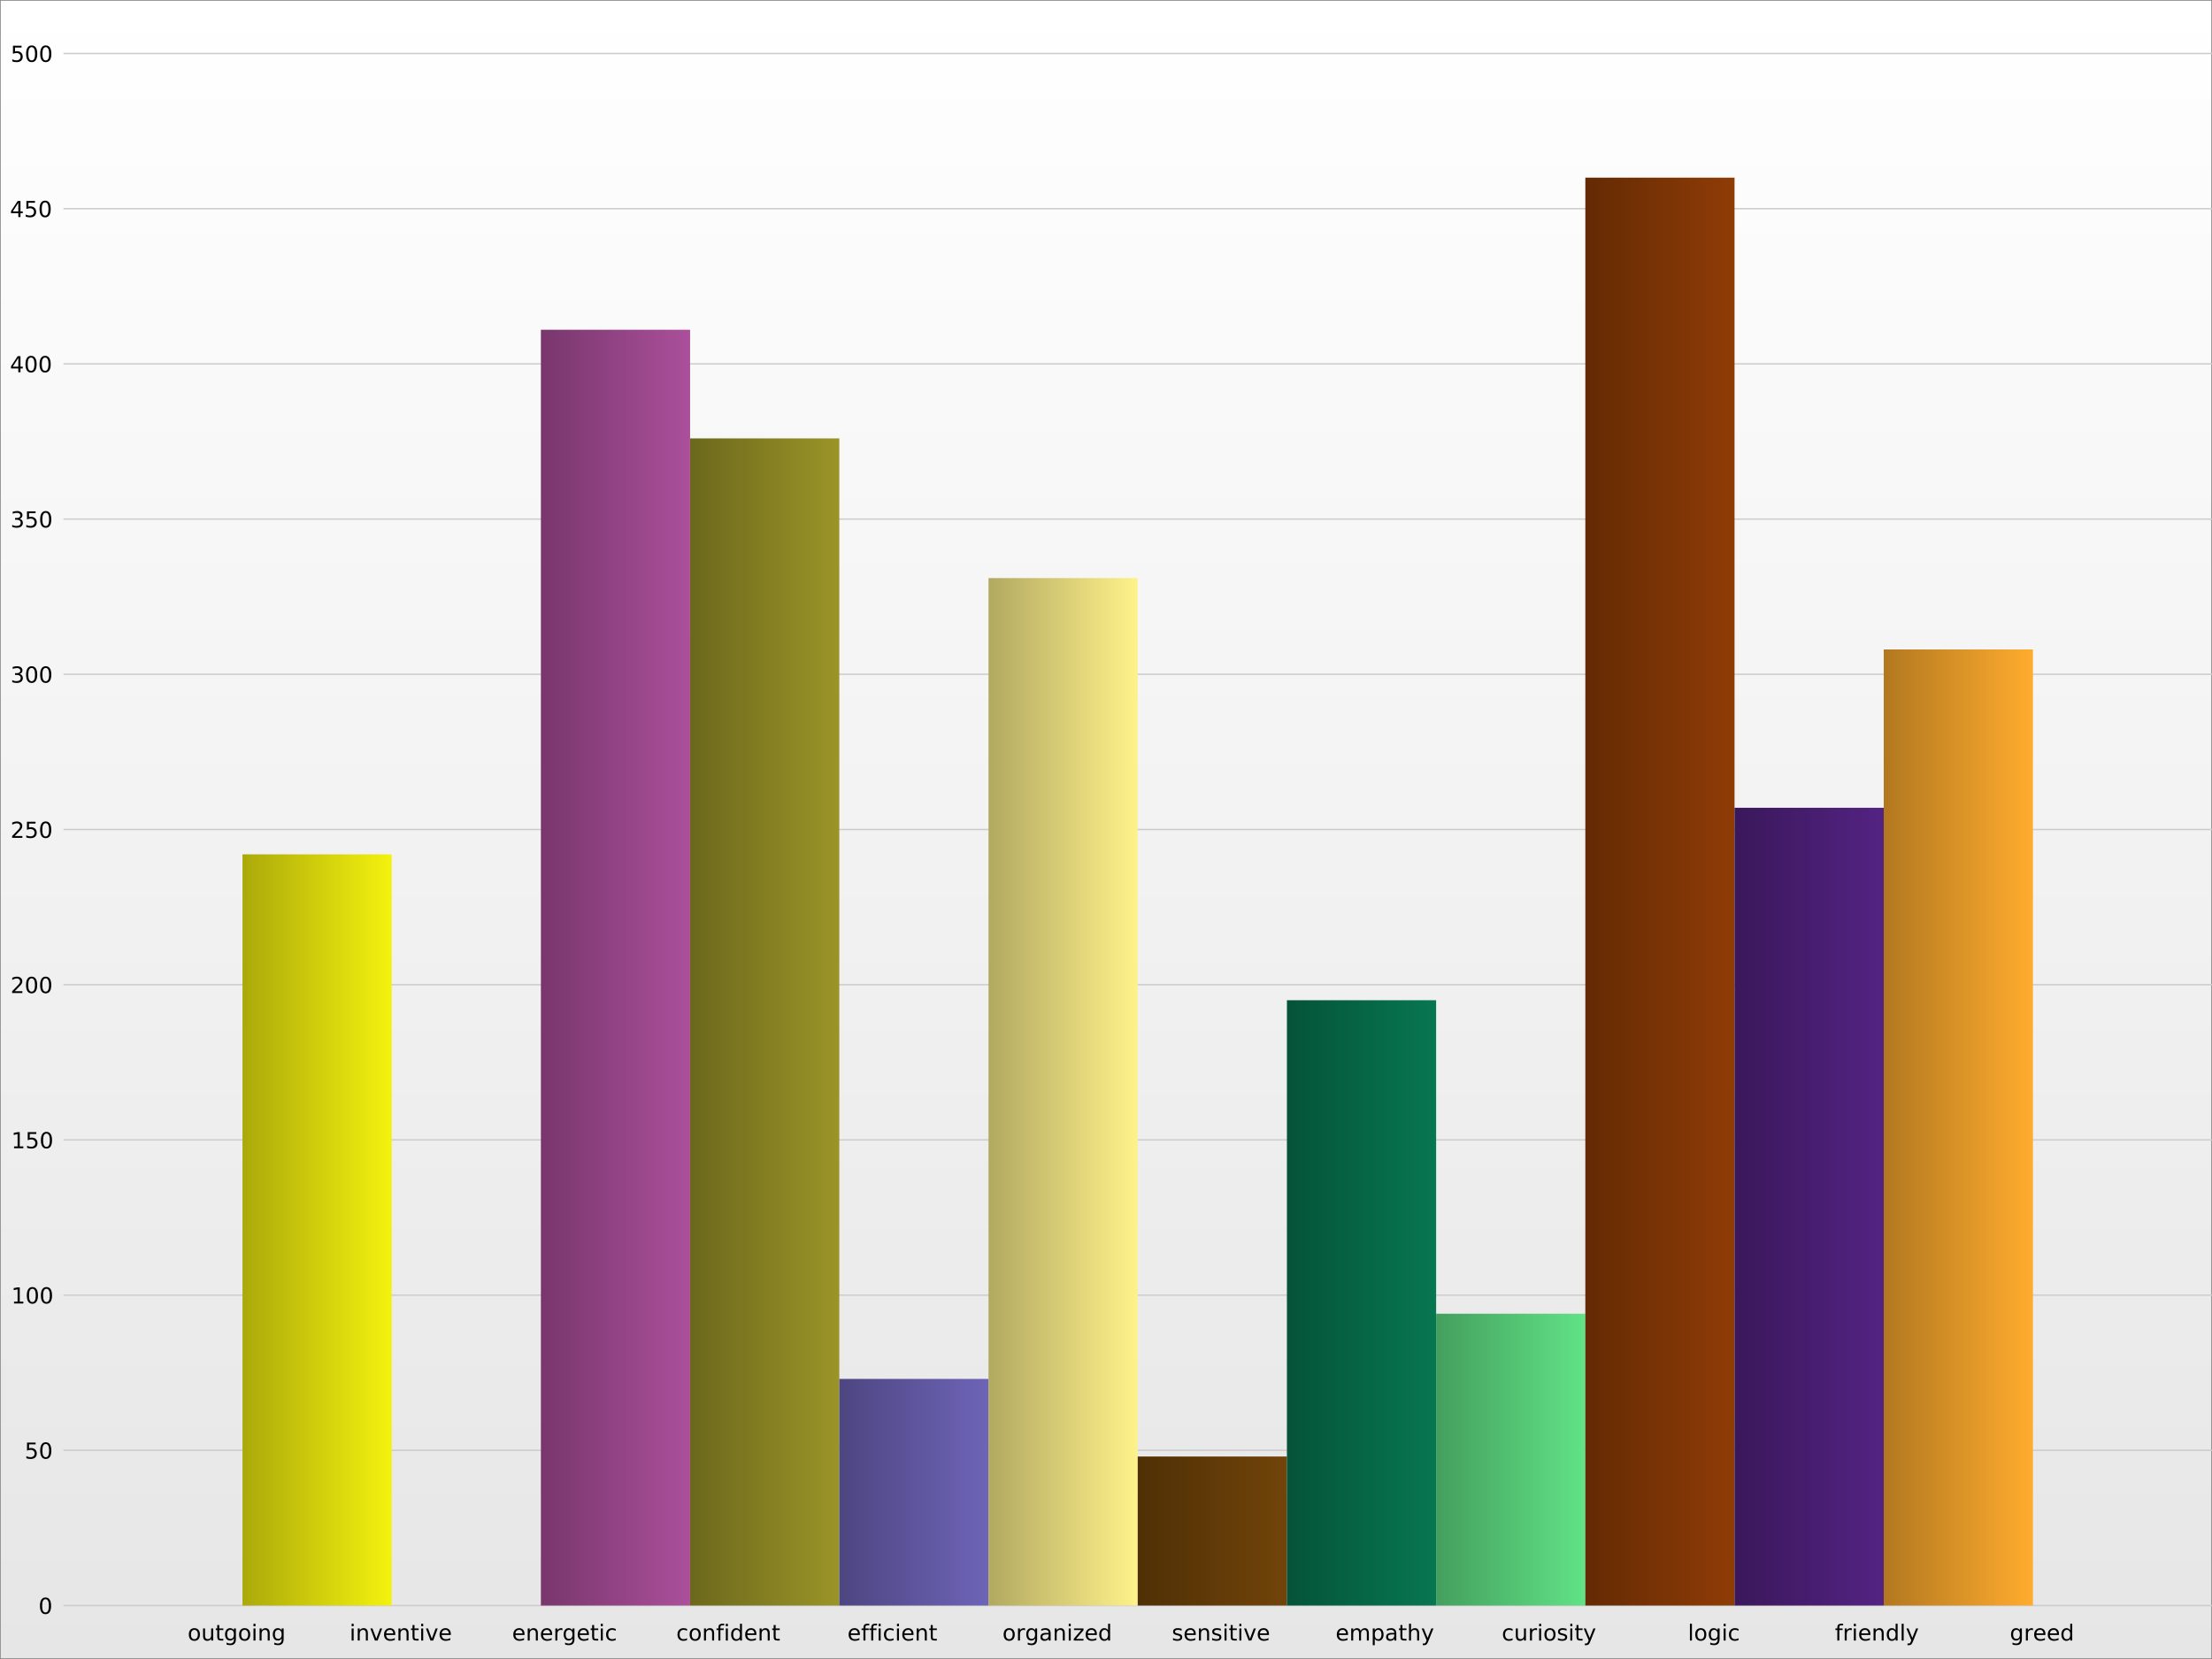
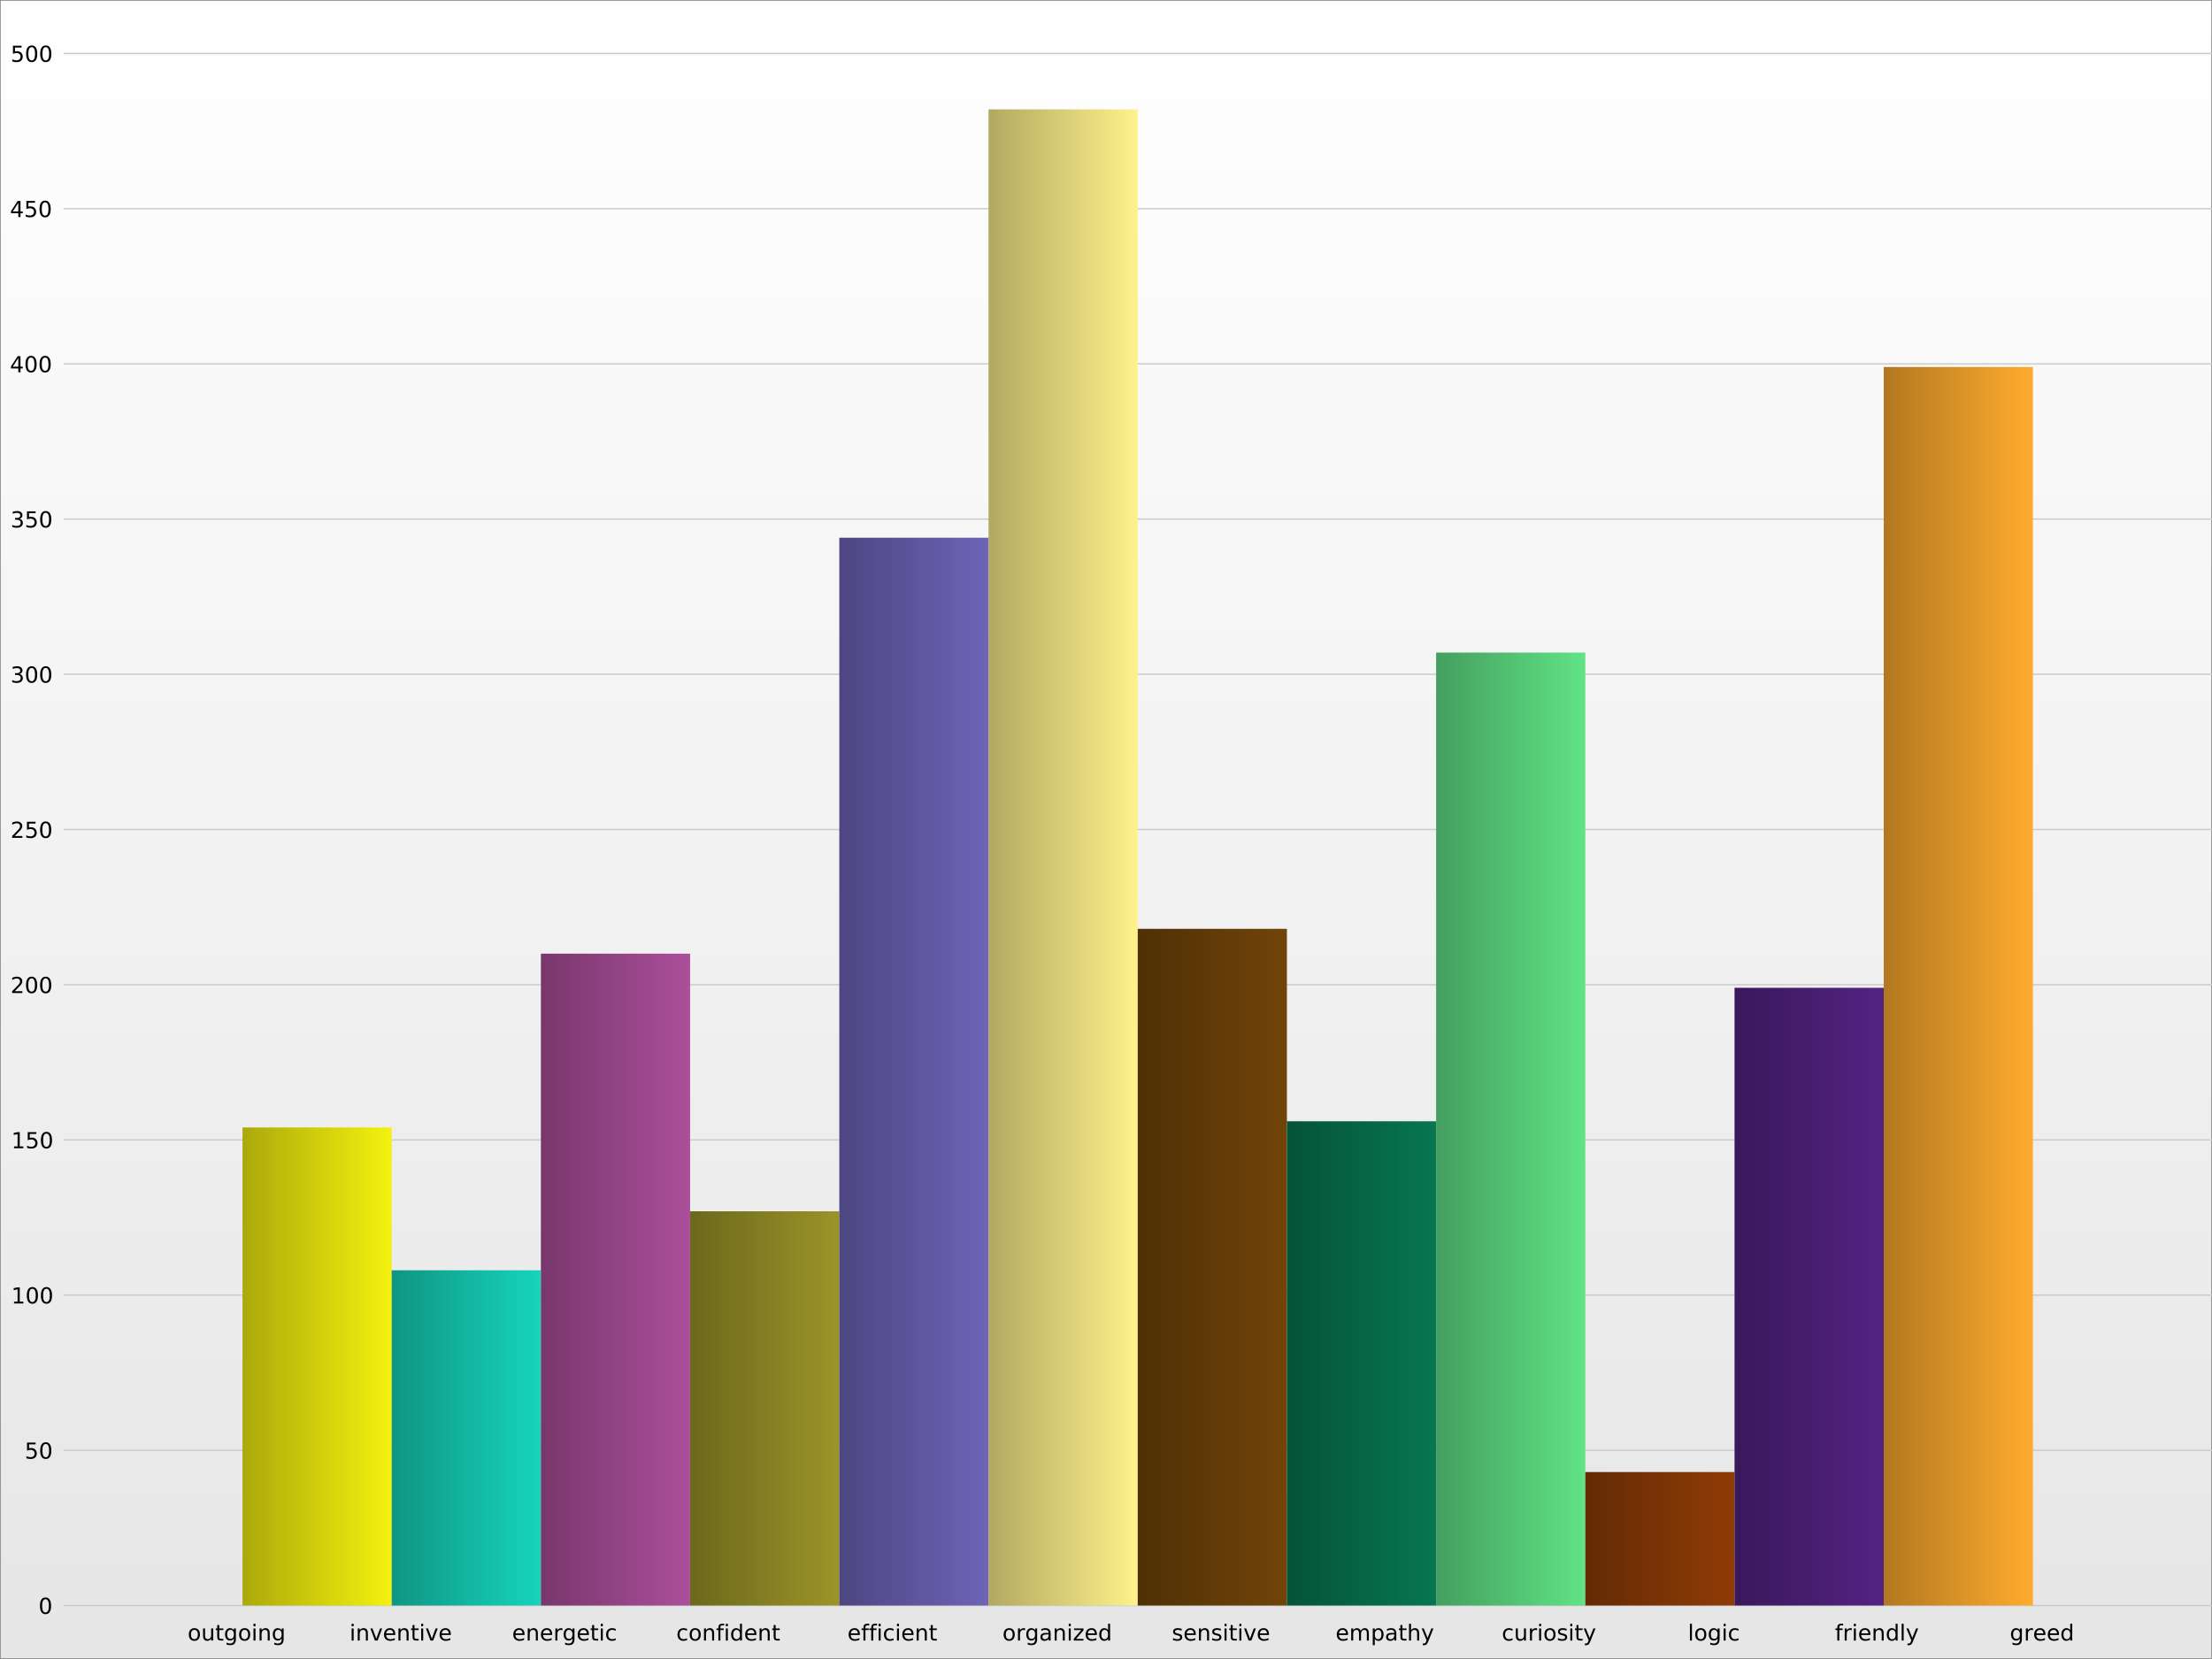
<svg xmlns="http://www.w3.org/2000/svg" xmlns:xlink="http://www.w3.org/1999/xlink" width="800pt" height="600pt" viewBox="0 0 800 600" version="1.1">
  <defs>
    <g>
      <symbol overflow="visible" id="glyph0-0">
        <path style="stroke:none;" d="M 2.453 -3.875 C 2.066 -3.875 1.758 -3.723 1.531 -3.422 C 1.312 -3.117 1.203 -2.707 1.203 -2.188 C 1.203 -1.664 1.312 -1.254 1.531 -0.953 C 1.758 -0.648 2.066 -0.5 2.453 -0.5 C 2.836 -0.5 3.141 -0.648 3.359 -0.953 C 3.586 -1.254 3.703 -1.664 3.703 -2.188 C 3.703 -2.707 3.586 -3.117 3.359 -3.422 C 3.141 -3.723 2.836 -3.875 2.453 -3.875 Z M 2.453 -4.484 C 3.074 -4.484 3.566 -4.277 3.922 -3.875 C 4.273 -3.469 4.453 -2.902 4.453 -2.188 C 4.453 -1.469 4.273 -0.902 3.922 -0.5 C 3.566 -0.094 3.074 0.109 2.453 0.109 C 1.828 0.109 1.332 -0.094 0.969 -0.5 C 0.613 -0.902 0.438 -1.469 0.438 -2.188 C 0.438 -2.902 0.613 -3.469 0.969 -3.875 C 1.332 -4.277 1.828 -4.484 2.453 -4.484 Z M 2.453 -4.484 " />
      </symbol>
      <symbol overflow="visible" id="glyph0-1">
        <path style="stroke:none;" d="M 0.688 -1.734 L 0.688 -4.375 L 1.406 -4.375 L 1.406 -1.75 C 1.406 -1.344 1.484 -1.035 1.641 -0.828 C 1.805 -0.617 2.051 -0.516 2.375 -0.516 C 2.758 -0.516 3.062 -0.633 3.281 -0.875 C 3.508 -1.121 3.625 -1.461 3.625 -1.891 L 3.625 -4.375 L 4.344 -4.375 L 4.344 0 L 3.625 0 L 3.625 -0.672 C 3.445 -0.41 3.242 -0.211 3.016 -0.078 C 2.785 0.043 2.52 0.109 2.219 0.109 C 1.719 0.109 1.336 -0.047 1.078 -0.359 C 0.816 -0.668 0.688 -1.129 0.688 -1.734 Z M 2.484 -4.484 Z M 2.484 -4.484 " />
      </symbol>
      <symbol overflow="visible" id="glyph0-2">
        <path style="stroke:none;" d="M 1.469 -5.625 L 1.469 -4.375 L 2.953 -4.375 L 2.953 -3.812 L 1.469 -3.812 L 1.469 -1.438 C 1.469 -1.082 1.516 -0.852 1.609 -0.75 C 1.711 -0.656 1.91 -0.609 2.203 -0.609 L 2.953 -0.609 L 2.953 0 L 2.203 0 C 1.648 0 1.27 -0.102 1.062 -0.312 C 0.852 -0.52 0.75 -0.895 0.75 -1.438 L 0.75 -3.812 L 0.219 -3.812 L 0.219 -4.375 L 0.75 -4.375 L 0.75 -5.625 Z M 1.469 -5.625 " />
      </symbol>
      <symbol overflow="visible" id="glyph0-3">
        <path style="stroke:none;" d="M 3.641 -2.234 C 3.641 -2.754 3.527 -3.156 3.312 -3.438 C 3.094 -3.727 2.789 -3.875 2.406 -3.875 C 2.02 -3.875 1.715 -3.727 1.5 -3.438 C 1.289 -3.156 1.188 -2.754 1.188 -2.234 C 1.188 -1.723 1.289 -1.32 1.5 -1.031 C 1.715 -0.75 2.02 -0.609 2.406 -0.609 C 2.789 -0.609 3.094 -0.75 3.312 -1.031 C 3.527 -1.32 3.641 -1.723 3.641 -2.234 Z M 4.359 -0.547 C 4.359 0.199 4.191 0.758 3.859 1.125 C 3.523 1.488 3.02 1.672 2.344 1.672 C 2.082 1.672 1.836 1.648 1.609 1.609 C 1.391 1.566 1.176 1.508 0.969 1.438 L 0.969 0.734 C 1.176 0.848 1.383 0.93 1.594 0.984 C 1.801 1.043 2.008 1.078 2.219 1.078 C 2.695 1.078 3.051 0.949 3.281 0.703 C 3.52 0.453 3.641 0.074 3.641 -0.422 L 3.641 -0.766 C 3.484 -0.516 3.289 -0.32 3.062 -0.188 C 2.832 -0.062 2.555 0 2.234 0 C 1.691 0 1.254 -0.203 0.922 -0.609 C 0.598 -1.023 0.438 -1.566 0.438 -2.234 C 0.438 -2.91 0.598 -3.453 0.922 -3.859 C 1.254 -4.273 1.691 -4.484 2.234 -4.484 C 2.555 -4.484 2.832 -4.414 3.062 -4.281 C 3.289 -4.156 3.484 -3.965 3.641 -3.719 L 3.641 -4.375 L 4.359 -4.375 Z M 4.359 -0.547 " />
      </symbol>
      <symbol overflow="visible" id="glyph0-4">
        <path style="stroke:none;" d="M 0.75 -4.375 L 1.469 -4.375 L 1.469 0 L 0.75 0 Z M 0.75 -6.078 L 1.469 -6.078 L 1.469 -5.172 L 0.75 -5.172 Z M 0.75 -6.078 " />
      </symbol>
      <symbol overflow="visible" id="glyph0-5">
        <path style="stroke:none;" d="M 4.391 -2.641 L 4.391 0 L 3.672 0 L 3.672 -2.625 C 3.672 -3.027 3.586 -3.336 3.422 -3.547 C 3.266 -3.754 3.023 -3.859 2.703 -3.859 C 2.316 -3.859 2.008 -3.73 1.781 -3.484 C 1.562 -3.234 1.453 -2.895 1.453 -2.469 L 1.453 0 L 0.734 0 L 0.734 -4.375 L 1.453 -4.375 L 1.453 -3.703 C 1.617 -3.961 1.816 -4.156 2.047 -4.281 C 2.285 -4.414 2.555 -4.484 2.859 -4.484 C 3.367 -4.484 3.75 -4.324 4 -4.016 C 4.258 -3.703 4.391 -3.242 4.391 -2.641 Z M 4.391 -2.641 " />
      </symbol>
      <symbol overflow="visible" id="glyph0-6">
        <path style="stroke:none;" d="M 0.234 -4.375 L 1 -4.375 L 2.375 -0.703 L 3.734 -4.375 L 4.5 -4.375 L 2.859 0 L 1.875 0 Z M 0.234 -4.375 " />
      </symbol>
      <symbol overflow="visible" id="glyph0-7">
        <path style="stroke:none;" d="M 4.5 -2.375 L 4.5 -2.016 L 1.188 -2.016 C 1.215 -1.523 1.367 -1.148 1.641 -0.891 C 1.91 -0.629 2.281 -0.5 2.75 -0.5 C 3.027 -0.5 3.301 -0.531 3.562 -0.594 C 3.82 -0.664 4.078 -0.77 4.328 -0.906 L 4.328 -0.219 C 4.066 -0.113 3.801 -0.035 3.531 0.016 C 3.258 0.074 2.988 0.109 2.719 0.109 C 2.02 0.109 1.461 -0.094 1.047 -0.5 C 0.641 -0.902 0.438 -1.453 0.438 -2.141 C 0.438 -2.855 0.629 -3.426 1.016 -3.844 C 1.41 -4.27 1.938 -4.484 2.594 -4.484 C 3.176 -4.484 3.641 -4.289 3.984 -3.906 C 4.324 -3.531 4.5 -3.02 4.5 -2.375 Z M 3.781 -2.578 C 3.77 -2.973 3.652 -3.285 3.438 -3.516 C 3.227 -3.754 2.945 -3.875 2.594 -3.875 C 2.195 -3.875 1.871 -3.758 1.625 -3.531 C 1.383 -3.301 1.246 -2.98 1.219 -2.578 Z M 3.781 -2.578 " />
      </symbol>
      <symbol overflow="visible" id="glyph0-8">
        <path style="stroke:none;" d="M 3.297 -3.703 C 3.211 -3.754 3.121 -3.789 3.031 -3.812 C 2.938 -3.832 2.832 -3.844 2.719 -3.844 C 2.312 -3.844 1.996 -3.707 1.781 -3.438 C 1.562 -3.176 1.453 -2.801 1.453 -2.312 L 1.453 0 L 0.734 0 L 0.734 -4.375 L 1.453 -4.375 L 1.453 -3.703 C 1.598 -3.961 1.789 -4.156 2.031 -4.281 C 2.277 -4.414 2.578 -4.484 2.922 -4.484 C 2.973 -4.484 3.023 -4.477 3.078 -4.469 C 3.137 -4.469 3.207 -4.457 3.281 -4.438 Z M 3.297 -3.703 " />
      </symbol>
      <symbol overflow="visible" id="glyph0-9">
        <path style="stroke:none;" d="M 3.906 -4.203 L 3.906 -3.531 C 3.695 -3.645 3.488 -3.727 3.281 -3.781 C 3.082 -3.84 2.879 -3.875 2.672 -3.875 C 2.203 -3.875 1.836 -3.723 1.578 -3.422 C 1.328 -3.129 1.203 -2.715 1.203 -2.188 C 1.203 -1.656 1.328 -1.238 1.578 -0.938 C 1.836 -0.645 2.203 -0.5 2.672 -0.5 C 2.879 -0.5 3.082 -0.523 3.281 -0.578 C 3.488 -0.637 3.695 -0.723 3.906 -0.828 L 3.906 -0.172 C 3.707 -0.078 3.496 -0.008 3.281 0.031 C 3.062 0.082 2.832 0.109 2.594 0.109 C 1.938 0.109 1.41 -0.094 1.016 -0.5 C 0.629 -0.914 0.438 -1.477 0.438 -2.188 C 0.438 -2.895 0.633 -3.453 1.031 -3.859 C 1.426 -4.273 1.961 -4.484 2.641 -4.484 C 2.855 -4.484 3.07 -4.457 3.281 -4.406 C 3.496 -4.363 3.707 -4.293 3.906 -4.203 Z M 3.906 -4.203 " />
      </symbol>
      <symbol overflow="visible" id="glyph0-10">
        <path style="stroke:none;" d="M 2.969 -6.078 L 2.969 -5.484 L 2.281 -5.484 C 2.02 -5.484 1.836 -5.43 1.734 -5.328 C 1.641 -5.223 1.594 -5.035 1.594 -4.766 L 1.594 -4.375 L 2.781 -4.375 L 2.781 -3.812 L 1.594 -3.812 L 1.594 0 L 0.875 0 L 0.875 -3.812 L 0.188 -3.812 L 0.188 -4.375 L 0.875 -4.375 L 0.875 -4.688 C 0.875 -5.164 0.984 -5.516 1.203 -5.734 C 1.43 -5.961 1.797 -6.078 2.297 -6.078 Z M 2.969 -6.078 " />
      </symbol>
      <symbol overflow="visible" id="glyph0-11">
        <path style="stroke:none;" d="M 3.641 -3.719 L 3.641 -6.078 L 4.359 -6.078 L 4.359 0 L 3.641 0 L 3.641 -0.656 C 3.484 -0.395 3.289 -0.199 3.062 -0.078 C 2.832 0.043 2.555 0.109 2.234 0.109 C 1.703 0.109 1.27 -0.098 0.938 -0.516 C 0.602 -0.941 0.438 -1.5 0.438 -2.188 C 0.438 -2.871 0.602 -3.426 0.938 -3.844 C 1.27 -4.27 1.703 -4.484 2.234 -4.484 C 2.555 -4.484 2.832 -4.418 3.062 -4.297 C 3.289 -4.172 3.484 -3.977 3.641 -3.719 Z M 1.188 -2.188 C 1.188 -1.656 1.297 -1.238 1.516 -0.938 C 1.73 -0.633 2.031 -0.484 2.406 -0.484 C 2.789 -0.484 3.094 -0.633 3.312 -0.938 C 3.527 -1.238 3.641 -1.656 3.641 -2.188 C 3.641 -2.715 3.527 -3.129 3.312 -3.422 C 3.094 -3.723 2.789 -3.875 2.406 -3.875 C 2.031 -3.875 1.73 -3.723 1.516 -3.422 C 1.297 -3.129 1.188 -2.715 1.188 -2.188 Z M 1.188 -2.188 " />
      </symbol>
      <symbol overflow="visible" id="glyph0-12">
        <path style="stroke:none;" d="M 2.75 -2.203 C 2.164 -2.203 1.758 -2.133 1.531 -2 C 1.312 -1.863 1.203 -1.637 1.203 -1.328 C 1.203 -1.066 1.285 -0.855 1.453 -0.703 C 1.617 -0.555 1.848 -0.484 2.141 -0.484 C 2.535 -0.484 2.852 -0.625 3.094 -0.906 C 3.332 -1.195 3.453 -1.578 3.453 -2.047 L 3.453 -2.203 Z M 4.172 -2.5 L 4.172 0 L 3.453 0 L 3.453 -0.672 C 3.297 -0.398 3.09 -0.199 2.844 -0.078 C 2.602 0.043 2.305 0.109 1.953 0.109 C 1.504 0.109 1.145 -0.016 0.875 -0.266 C 0.613 -0.512 0.484 -0.852 0.484 -1.281 C 0.484 -1.77 0.645 -2.141 0.969 -2.391 C 1.301 -2.637 1.797 -2.766 2.453 -2.766 L 3.453 -2.766 L 3.453 -2.828 C 3.453 -3.16 3.34 -3.414 3.125 -3.594 C 2.914 -3.777 2.613 -3.875 2.219 -3.875 C 1.969 -3.875 1.723 -3.84 1.484 -3.781 C 1.242 -3.719 1.012 -3.629 0.797 -3.516 L 0.797 -4.172 C 1.066 -4.273 1.32 -4.352 1.562 -4.406 C 1.809 -4.457 2.055 -4.484 2.297 -4.484 C 2.918 -4.484 3.391 -4.316 3.703 -3.984 C 4.012 -3.66 4.172 -3.164 4.172 -2.5 Z M 4.172 -2.5 " />
      </symbol>
      <symbol overflow="visible" id="glyph0-13">
        <path style="stroke:none;" d="M 0.438 -4.375 L 3.859 -4.375 L 3.859 -3.719 L 1.156 -0.578 L 3.859 -0.578 L 3.859 0 L 0.344 0 L 0.344 -0.656 L 3.047 -3.797 L 0.438 -3.797 Z M 0.438 -4.375 " />
      </symbol>
      <symbol overflow="visible" id="glyph0-14">
        <path style="stroke:none;" d="M 3.547 -4.25 L 3.547 -3.562 C 3.336 -3.664 3.121 -3.742 2.906 -3.797 C 2.688 -3.848 2.461 -3.875 2.234 -3.875 C 1.879 -3.875 1.605 -3.816 1.422 -3.703 C 1.242 -3.598 1.156 -3.434 1.156 -3.219 C 1.156 -3.051 1.219 -2.918 1.344 -2.828 C 1.477 -2.734 1.738 -2.645 2.125 -2.562 L 2.375 -2.5 C 2.883 -2.395 3.242 -2.242 3.453 -2.047 C 3.668 -1.848 3.781 -1.566 3.781 -1.203 C 3.781 -0.797 3.617 -0.473 3.297 -0.234 C 2.973 -0.004 2.527 0.109 1.969 0.109 C 1.738 0.109 1.492 0.082 1.234 0.031 C 0.984 -0.008 0.715 -0.07 0.438 -0.156 L 0.438 -0.906 C 0.695 -0.77 0.957 -0.664 1.219 -0.594 C 1.477 -0.52 1.734 -0.484 1.984 -0.484 C 2.324 -0.484 2.586 -0.539 2.766 -0.656 C 2.949 -0.777 3.047 -0.945 3.047 -1.156 C 3.047 -1.352 2.977 -1.504 2.844 -1.609 C 2.707 -1.711 2.418 -1.812 1.984 -1.906 L 1.734 -1.969 C 1.285 -2.059 0.961 -2.203 0.766 -2.391 C 0.566 -2.586 0.469 -2.852 0.469 -3.188 C 0.469 -3.602 0.613 -3.922 0.906 -4.141 C 1.195 -4.367 1.609 -4.484 2.141 -4.484 C 2.41 -4.484 2.66 -4.461 2.891 -4.422 C 3.129 -4.379 3.348 -4.32 3.547 -4.25 Z M 3.547 -4.25 " />
      </symbol>
      <symbol overflow="visible" id="glyph0-15">
        <path style="stroke:none;" d="M 4.156 -3.531 C 4.34 -3.852 4.562 -4.094 4.812 -4.25 C 5.059 -4.402 5.352 -4.484 5.688 -4.484 C 6.145 -4.484 6.492 -4.32 6.734 -4 C 6.98 -3.688 7.109 -3.23 7.109 -2.641 L 7.109 0 L 6.391 0 L 6.391 -2.625 C 6.391 -3.039 6.316 -3.348 6.172 -3.547 C 6.023 -3.754 5.793 -3.859 5.484 -3.859 C 5.117 -3.859 4.824 -3.73 4.609 -3.484 C 4.391 -3.234 4.281 -2.895 4.281 -2.469 L 4.281 0 L 3.562 0 L 3.562 -2.625 C 3.562 -3.039 3.48 -3.348 3.328 -3.547 C 3.18 -3.754 2.957 -3.859 2.656 -3.859 C 2.281 -3.859 1.98 -3.73 1.766 -3.484 C 1.555 -3.234 1.453 -2.895 1.453 -2.469 L 1.453 0 L 0.734 0 L 0.734 -4.375 L 1.453 -4.375 L 1.453 -3.703 C 1.617 -3.961 1.816 -4.156 2.047 -4.281 C 2.273 -4.414 2.547 -4.484 2.859 -4.484 C 3.168 -4.484 3.438 -4.398 3.656 -4.234 C 3.883 -4.078 4.051 -3.84 4.156 -3.531 Z M 4.156 -3.531 " />
      </symbol>
      <symbol overflow="visible" id="glyph0-16">
        <path style="stroke:none;" d="M 1.453 -0.656 L 1.453 1.672 L 0.734 1.672 L 0.734 -4.375 L 1.453 -4.375 L 1.453 -3.719 C 1.598 -3.977 1.785 -4.172 2.016 -4.297 C 2.254 -4.418 2.531 -4.484 2.844 -4.484 C 3.371 -4.484 3.805 -4.27 4.141 -3.844 C 4.473 -3.426 4.641 -2.871 4.641 -2.188 C 4.641 -1.5 4.473 -0.941 4.141 -0.516 C 3.805 -0.098 3.371 0.109 2.844 0.109 C 2.531 0.109 2.254 0.043 2.016 -0.078 C 1.785 -0.199 1.598 -0.395 1.453 -0.656 Z M 3.891 -2.188 C 3.891 -2.715 3.777 -3.129 3.562 -3.422 C 3.352 -3.723 3.055 -3.875 2.672 -3.875 C 2.297 -3.875 1.996 -3.723 1.781 -3.422 C 1.562 -3.129 1.453 -2.715 1.453 -2.188 C 1.453 -1.656 1.562 -1.238 1.781 -0.938 C 1.996 -0.633 2.297 -0.484 2.672 -0.484 C 3.055 -0.484 3.352 -0.633 3.562 -0.938 C 3.777 -1.238 3.891 -1.656 3.891 -2.188 Z M 3.891 -2.188 " />
      </symbol>
      <symbol overflow="visible" id="glyph0-17">
        <path style="stroke:none;" d="M 4.391 -2.641 L 4.391 0 L 3.672 0 L 3.672 -2.625 C 3.672 -3.027 3.586 -3.336 3.422 -3.547 C 3.266 -3.754 3.023 -3.859 2.703 -3.859 C 2.316 -3.859 2.008 -3.73 1.781 -3.484 C 1.562 -3.234 1.453 -2.895 1.453 -2.469 L 1.453 0 L 0.734 0 L 0.734 -6.078 L 1.453 -6.078 L 1.453 -3.703 C 1.617 -3.961 1.816 -4.156 2.047 -4.281 C 2.285 -4.414 2.555 -4.484 2.859 -4.484 C 3.367 -4.484 3.75 -4.324 4 -4.016 C 4.258 -3.703 4.391 -3.242 4.391 -2.641 Z M 4.391 -2.641 " />
      </symbol>
      <symbol overflow="visible" id="glyph0-18">
        <path style="stroke:none;" d="M 2.578 0.406 C 2.367 0.926 2.164 1.266 1.969 1.422 C 1.781 1.586 1.523 1.672 1.203 1.672 L 0.641 1.672 L 0.641 1.062 L 1.062 1.062 C 1.258 1.062 1.41 1.012 1.516 0.922 C 1.629 0.828 1.75 0.605 1.875 0.266 L 2.016 -0.078 L 0.234 -4.375 L 1 -4.375 L 2.375 -0.953 L 3.734 -4.375 L 4.5 -4.375 Z M 2.578 0.406 " />
      </symbol>
      <symbol overflow="visible" id="glyph0-19">
        <path style="stroke:none;" d="M 0.75 -6.078 L 1.469 -6.078 L 1.469 0 L 0.75 0 Z M 0.75 -6.078 " />
      </symbol>
      <symbol overflow="visible" id="glyph0-20">
        <path style="stroke:none;" d="M 0.859 -5.828 L 3.969 -5.828 L 3.969 -5.172 L 1.594 -5.172 L 1.594 -3.734 C 1.707 -3.773 1.82 -3.805 1.938 -3.828 C 2.051 -3.848 2.164 -3.859 2.281 -3.859 C 2.926 -3.859 3.438 -3.676 3.812 -3.312 C 4.195 -2.957 4.391 -2.477 4.391 -1.875 C 4.391 -1.25 4.191 -0.758 3.797 -0.406 C 3.41 -0.062 2.863 0.109 2.156 0.109 C 1.906 0.109 1.652 0.086 1.406 0.047 C 1.156 0.004 0.895 -0.055 0.625 -0.141 L 0.625 -0.938 C 0.852 -0.801 1.094 -0.699 1.344 -0.641 C 1.59 -0.578 1.859 -0.547 2.141 -0.547 C 2.586 -0.547 2.941 -0.664 3.203 -0.906 C 3.473 -1.145 3.609 -1.469 3.609 -1.875 C 3.609 -2.277 3.473 -2.598 3.203 -2.828 C 2.941 -3.066 2.586 -3.188 2.141 -3.188 C 1.93 -3.188 1.715 -3.16 1.5 -3.109 C 1.289 -3.066 1.074 -2.996 0.859 -2.906 Z M 0.859 -5.828 " />
      </symbol>
      <symbol overflow="visible" id="glyph0-21">
        <path style="stroke:none;" d="M 2.547 -5.312 C 2.141 -5.312 1.832 -5.105 1.625 -4.703 C 1.426 -4.305 1.328 -3.707 1.328 -2.906 C 1.328 -2.113 1.426 -1.512 1.625 -1.109 C 1.832 -0.711 2.141 -0.516 2.547 -0.516 C 2.949 -0.516 3.254 -0.711 3.453 -1.109 C 3.66 -1.512 3.766 -2.113 3.766 -2.906 C 3.766 -3.707 3.66 -4.305 3.453 -4.703 C 3.254 -5.105 2.949 -5.312 2.547 -5.312 Z M 2.547 -5.938 C 3.199 -5.938 3.703 -5.676 4.047 -5.156 C 4.387 -4.645 4.562 -3.895 4.562 -2.906 C 4.562 -1.926 4.387 -1.176 4.047 -0.656 C 3.703 -0.145 3.199 0.109 2.547 0.109 C 1.891 0.109 1.387 -0.145 1.047 -0.656 C 0.703 -1.176 0.531 -1.926 0.531 -2.906 C 0.531 -3.895 0.703 -4.645 1.047 -5.156 C 1.387 -5.676 1.891 -5.938 2.547 -5.938 Z M 2.547 -5.938 " />
      </symbol>
      <symbol overflow="visible" id="glyph0-22">
        <path style="stroke:none;" d="M 3.031 -5.141 L 1.031 -2.031 L 3.031 -2.031 Z M 2.812 -5.828 L 3.812 -5.828 L 3.812 -2.031 L 4.641 -2.031 L 4.641 -1.375 L 3.812 -1.375 L 3.812 0 L 3.031 0 L 3.031 -1.375 L 0.391 -1.375 L 0.391 -2.141 Z M 2.812 -5.828 " />
      </symbol>
      <symbol overflow="visible" id="glyph0-23">
        <path style="stroke:none;" d="M 3.25 -3.141 C 3.621 -3.066 3.914 -2.898 4.125 -2.641 C 4.34 -2.391 4.453 -2.074 4.453 -1.703 C 4.453 -1.117 4.254 -0.668 3.859 -0.359 C 3.461 -0.047 2.898 0.109 2.172 0.109 C 1.922 0.109 1.664 0.082 1.406 0.031 C 1.156 -0.008 0.887 -0.078 0.609 -0.172 L 0.609 -0.938 C 0.824 -0.812 1.066 -0.711 1.328 -0.641 C 1.586 -0.578 1.859 -0.547 2.141 -0.547 C 2.637 -0.547 3.02 -0.645 3.281 -0.844 C 3.539 -1.039 3.672 -1.328 3.672 -1.703 C 3.672 -2.043 3.543 -2.312 3.297 -2.5 C 3.055 -2.695 2.723 -2.797 2.297 -2.797 L 1.625 -2.797 L 1.625 -3.438 L 2.328 -3.438 C 2.711 -3.438 3.008 -3.516 3.219 -3.672 C 3.426 -3.824 3.531 -4.051 3.531 -4.344 C 3.531 -4.645 3.418 -4.875 3.203 -5.031 C 2.992 -5.195 2.691 -5.281 2.297 -5.281 C 2.078 -5.281 1.84 -5.254 1.594 -5.203 C 1.352 -5.16 1.082 -5.086 0.781 -4.984 L 0.781 -5.688 C 1.082 -5.77 1.363 -5.832 1.625 -5.875 C 1.883 -5.914 2.133 -5.938 2.375 -5.938 C 2.965 -5.938 3.438 -5.801 3.781 -5.531 C 4.133 -5.258 4.312 -4.887 4.312 -4.422 C 4.312 -4.098 4.215 -3.824 4.031 -3.609 C 3.852 -3.391 3.59 -3.23 3.25 -3.141 Z M 3.25 -3.141 " />
      </symbol>
      <symbol overflow="visible" id="glyph0-24">
        <path style="stroke:none;" d="M 1.531 -0.672 L 4.297 -0.672 L 4.297 0 L 0.594 0 L 0.594 -0.672 C 0.883 -0.973 1.289 -1.383 1.812 -1.906 C 2.332 -2.434 2.656 -2.773 2.781 -2.922 C 3.039 -3.199 3.219 -3.441 3.312 -3.641 C 3.414 -3.836 3.469 -4.031 3.469 -4.219 C 3.469 -4.527 3.355 -4.785 3.141 -4.984 C 2.922 -5.18 2.637 -5.281 2.297 -5.281 C 2.047 -5.281 1.777 -5.23 1.5 -5.141 C 1.227 -5.055 0.934 -4.926 0.625 -4.75 L 0.625 -5.547 C 0.945 -5.68 1.242 -5.781 1.516 -5.844 C 1.793 -5.902 2.051 -5.938 2.281 -5.938 C 2.883 -5.938 3.363 -5.785 3.719 -5.484 C 4.082 -5.18 4.266 -4.777 4.266 -4.281 C 4.266 -4.039 4.215 -3.809 4.125 -3.594 C 4.031 -3.375 3.867 -3.117 3.641 -2.828 C 3.566 -2.754 3.352 -2.535 3 -2.172 C 2.656 -1.816 2.164 -1.316 1.531 -0.672 Z M 1.531 -0.672 " />
      </symbol>
      <symbol overflow="visible" id="glyph0-25">
        <path style="stroke:none;" d="M 1 -0.672 L 2.281 -0.672 L 2.281 -5.109 L 0.875 -4.828 L 0.875 -5.547 L 2.281 -5.828 L 3.062 -5.828 L 3.062 -0.672 L 4.359 -0.672 L 4.359 0 L 1 0 Z M 1 -0.672 " />
      </symbol>
    </g>
    <linearGradient id="linear0" gradientUnits="userSpaceOnUse" x1="400" y1="0" x2="400" y2="600">
      <stop offset="0" style="stop-color:rgb(100%,100%,100%);stop-opacity:1;" />
      <stop offset="1" style="stop-color:rgb(90%,90%,90%);stop-opacity:1;" />
    </linearGradient>
-     <linearGradient id="linear1" gradientUnits="userSpaceOnUse" x1="87.699" y1="135.836" x2="141.66" y2="135.836">
+     <linearGradient id="linear1" gradientUnits="userSpaceOnUse" x1="87.699" y1="86.441" x2="141.66" y2="86.441">
      <stop offset="0" style="stop-color:rgb(66.922%,66.348%,3.959%);stop-opacity:1;" />
      <stop offset="1" style="stop-color:rgb(95.603%,94.783%,5.655%);stop-opacity:1;" />
    </linearGradient>
-     <linearGradient id="linear2" gradientUnits="userSpaceOnUse" x1="141.66" y1="0" x2="195.621" y2="0">
+     <linearGradient id="linear2" gradientUnits="userSpaceOnUse" x1="141.66" y1="60.621" x2="195.621" y2="60.621">
      <stop offset="0" style="stop-color:rgb(5.941%,58.485%,51.518%);stop-opacity:1;" />
      <stop offset="1" style="stop-color:rgb(8.487%,83.55%,73.597%);stop-opacity:1;" />
    </linearGradient>
-     <linearGradient id="linear3" gradientUnits="userSpaceOnUse" x1="195.621" y1="230.699" x2="249.586" y2="230.699">
+     <linearGradient id="linear3" gradientUnits="userSpaceOnUse" x1="195.621" y1="117.875" x2="249.586" y2="117.875">
      <stop offset="0" style="stop-color:rgb(46.881%,21.57%,42.416%);stop-opacity:1;" />
      <stop offset="1" style="stop-color:rgb(66.973%,30.814%,60.594%);stop-opacity:1;" />
    </linearGradient>
-     <linearGradient id="linear4" gradientUnits="userSpaceOnUse" x1="249.586" y1="211.055" x2="303.547" y2="211.055">
+     <linearGradient id="linear4" gradientUnits="userSpaceOnUse" x1="249.586" y1="71.285" x2="303.547" y2="71.285">
      <stop offset="0" style="stop-color:rgb(42.476%,40.684%,11.087%);stop-opacity:1;" />
      <stop offset="1" style="stop-color:rgb(60.68%,58.12%,15.838%);stop-opacity:1;" />
    </linearGradient>
-     <linearGradient id="linear5" gradientUnits="userSpaceOnUse" x1="303.547" y1="40.977" x2="357.508" y2="40.977">
+     <linearGradient id="linear5" gradientUnits="userSpaceOnUse" x1="303.547" y1="193.09" x2="357.508" y2="193.09">
      <stop offset="0" style="stop-color:rgb(30.147%,27.547%,50.611%);stop-opacity:1;" />
      <stop offset="1" style="stop-color:rgb(43.067%,39.353%,72.301%);stop-opacity:1;" />
    </linearGradient>
-     <linearGradient id="linear6" gradientUnits="userSpaceOnUse" x1="357.508" y1="185.793" x2="411.473" y2="185.793">
+     <linearGradient id="linear6" gradientUnits="userSpaceOnUse" x1="357.508" y1="270.551" x2="411.473" y2="270.551">
      <stop offset="0" style="stop-color:rgb(69.637%,66.458%,38.092%);stop-opacity:1;" />
      <stop offset="1" style="stop-color:rgb(99.482%,94.94%,54.418%);stop-opacity:1;" />
    </linearGradient>
-     <linearGradient id="linear7" gradientUnits="userSpaceOnUse" x1="411.473" y1="26.941" x2="465.434" y2="26.941">
+     <linearGradient id="linear7" gradientUnits="userSpaceOnUse" x1="411.473" y1="122.367" x2="465.434" y2="122.367">
      <stop offset="0" style="stop-color:rgb(31.14%,18.777%,2.515%);stop-opacity:1;" />
      <stop offset="1" style="stop-color:rgb(44.485%,26.824%,3.592%);stop-opacity:1;" />
    </linearGradient>
-     <linearGradient id="linear8" gradientUnits="userSpaceOnUse" x1="465.434" y1="109.457" x2="519.395" y2="109.457">
+     <linearGradient id="linear8" gradientUnits="userSpaceOnUse" x1="465.434" y1="87.566" x2="519.395" y2="87.566">
      <stop offset="0" style="stop-color:rgb(1.921%,32.543%,22.293%);stop-opacity:1;" />
      <stop offset="1" style="stop-color:rgb(2.744%,46.489%,31.847%);stop-opacity:1;" />
    </linearGradient>
-     <linearGradient id="linear9" gradientUnits="userSpaceOnUse" x1="519.395" y1="52.762" x2="573.359" y2="52.762">
+     <linearGradient id="linear9" gradientUnits="userSpaceOnUse" x1="519.395" y1="172.324" x2="573.359" y2="172.324">
      <stop offset="0" style="stop-color:rgb(26.601%,62.425%,36.803%);stop-opacity:1;" />
      <stop offset="1" style="stop-color:rgb(38.001%,89.179%,52.575%);stop-opacity:1;" />
    </linearGradient>
-     <linearGradient id="linear10" gradientUnits="userSpaceOnUse" x1="573.359" y1="258.203" x2="627.32" y2="258.203">
+     <linearGradient id="linear10" gradientUnits="userSpaceOnUse" x1="573.359" y1="24.137" x2="627.32" y2="24.137">
      <stop offset="0" style="stop-color:rgb(39.236%,16.529%,1.67%);stop-opacity:1;" />
      <stop offset="1" style="stop-color:rgb(56.051%,23.612%,2.386%);stop-opacity:1;" />
    </linearGradient>
-     <linearGradient id="linear11" gradientUnits="userSpaceOnUse" x1="627.32" y1="144.258" x2="681.281" y2="144.258">
+     <linearGradient id="linear11" gradientUnits="userSpaceOnUse" x1="627.32" y1="111.703" x2="681.281" y2="111.703">
      <stop offset="0" style="stop-color:rgb(22.76%,9.569%,35.716%);stop-opacity:1;" />
      <stop offset="1" style="stop-color:rgb(32.514%,13.67%,51.022%);stop-opacity:1;" />
    </linearGradient>
-     <linearGradient id="linear12" gradientUnits="userSpaceOnUse" x1="681.281" y1="172.883" x2="735.246" y2="172.883">
+     <linearGradient id="linear12" gradientUnits="userSpaceOnUse" x1="681.281" y1="223.965" x2="735.246" y2="223.965">
      <stop offset="0" style="stop-color:rgb(69.908%,47.214%,12.729%);stop-opacity:1;" />
      <stop offset="1" style="stop-color:rgb(99.868%,67.448%,18.184%);stop-opacity:1;" />
    </linearGradient>
  </defs>
-   <g id="surface6">
+   <g id="surface96">
    <rect x="0" y="0" width="800" height="600" style="fill:url(#linear0);stroke:none;" />
    <path style="fill:none;stroke-width:0.5;stroke-linecap:butt;stroke-linejoin:miter;stroke:rgb(50%,50%,50%);stroke-opacity:1;stroke-miterlimit:10;" d="M 0 0 L 800 0 L 800 600 L 0 600 Z M 0 0 " />
    <path style="fill:none;stroke-width:0.5;stroke-linecap:butt;stroke-linejoin:miter;stroke:rgb(80%,80%,80%);stroke-opacity:1;stroke-miterlimit:10;" d="M 22.945 19.344 L 800 19.344 " />
    <path style="fill:none;stroke-width:0.5;stroke-linecap:butt;stroke-linejoin:miter;stroke:rgb(80%,80%,80%);stroke-opacity:1;stroke-miterlimit:10;" d="M 22.945 75.477 L 800 75.477 " />
    <path style="fill:none;stroke-width:0.5;stroke-linecap:butt;stroke-linejoin:miter;stroke:rgb(80%,80%,80%);stroke-opacity:1;stroke-miterlimit:10;" d="M 22.945 131.605 L 800 131.605 " />
    <path style="fill:none;stroke-width:0.5;stroke-linecap:butt;stroke-linejoin:miter;stroke:rgb(80%,80%,80%);stroke-opacity:1;stroke-miterlimit:10;" d="M 22.945 187.738 L 800 187.738 " />
    <path style="fill:none;stroke-width:0.5;stroke-linecap:butt;stroke-linejoin:miter;stroke:rgb(80%,80%,80%);stroke-opacity:1;stroke-miterlimit:10;" d="M 22.945 243.867 L 800 243.867 " />
    <path style="fill:none;stroke-width:0.5;stroke-linecap:butt;stroke-linejoin:miter;stroke:rgb(80%,80%,80%);stroke-opacity:1;stroke-miterlimit:10;" d="M 22.945 300 L 800 300 " />
    <path style="fill:none;stroke-width:0.5;stroke-linecap:butt;stroke-linejoin:miter;stroke:rgb(80%,80%,80%);stroke-opacity:1;stroke-miterlimit:10;" d="M 22.945 356.133 L 800 356.133 " />
    <path style="fill:none;stroke-width:0.5;stroke-linecap:butt;stroke-linejoin:miter;stroke:rgb(80%,80%,80%);stroke-opacity:1;stroke-miterlimit:10;" d="M 22.945 412.262 L 800 412.262 " />
    <path style="fill:none;stroke-width:0.5;stroke-linecap:butt;stroke-linejoin:miter;stroke:rgb(80%,80%,80%);stroke-opacity:1;stroke-miterlimit:10;" d="M 22.945 468.395 L 800 468.395 " />
    <path style="fill:none;stroke-width:0.5;stroke-linecap:butt;stroke-linejoin:miter;stroke:rgb(80%,80%,80%);stroke-opacity:1;stroke-miterlimit:10;" d="M 22.945 524.523 L 800 524.523 " />
    <path style="fill:none;stroke-width:0.5;stroke-linecap:butt;stroke-linejoin:miter;stroke:rgb(80%,80%,80%);stroke-opacity:1;stroke-miterlimit:10;" d="M 22.945 580.656 L 800 580.656 " />
    <g style="fill:rgb(0%,0%,0%);fill-opacity:1;">
      <use xlink:href="#glyph0-0" x="67.855" y="593.328" />
      <use xlink:href="#glyph0-1" x="72.75" y="593.328" />
      <use xlink:href="#glyph0-2" x="77.82" y="593.328" />
      <use xlink:href="#glyph0-3" x="80.957" y="593.328" />
      <use xlink:href="#glyph0-0" x="86.035" y="593.328" />
      <use xlink:href="#glyph0-4" x="90.93" y="593.328" />
      <use xlink:href="#glyph0-5" x="93.152" y="593.328" />
      <use xlink:href="#glyph0-3" x="98.223" y="593.328" />
    </g>
    <g style="fill:rgb(0%,0%,0%);fill-opacity:1;">
      <use xlink:href="#glyph0-4" x="126.426" y="593.328" />
      <use xlink:href="#glyph0-5" x="128.648" y="593.328" />
      <use xlink:href="#glyph0-6" x="133.719" y="593.328" />
      <use xlink:href="#glyph0-7" x="138.453" y="593.328" />
      <use xlink:href="#glyph0-5" x="143.375" y="593.328" />
      <use xlink:href="#glyph0-2" x="148.445" y="593.328" />
      <use xlink:href="#glyph0-4" x="151.582" y="593.328" />
      <use xlink:href="#glyph0-6" x="153.805" y="593.328" />
      <use xlink:href="#glyph0-7" x="158.539" y="593.328" />
    </g>
    <g style="fill:rgb(0%,0%,0%);fill-opacity:1;">
      <use xlink:href="#glyph0-7" x="185.203" y="593.328" />
      <use xlink:href="#glyph0-5" x="190.125" y="593.328" />
      <use xlink:href="#glyph0-7" x="195.195" y="593.328" />
      <use xlink:href="#glyph0-8" x="200.117" y="593.328" />
      <use xlink:href="#glyph0-3" x="203.406" y="593.328" />
      <use xlink:href="#glyph0-7" x="208.484" y="593.328" />
      <use xlink:href="#glyph0-2" x="213.406" y="593.328" />
      <use xlink:href="#glyph0-4" x="216.543" y="593.328" />
      <use xlink:href="#glyph0-9" x="218.766" y="593.328" />
    </g>
    <g style="fill:rgb(0%,0%,0%);fill-opacity:1;">
      <use xlink:href="#glyph0-9" x="244.582" y="593.328" />
      <use xlink:href="#glyph0-0" x="248.98" y="593.328" />
      <use xlink:href="#glyph0-5" x="253.875" y="593.328" />
      <use xlink:href="#glyph0-10" x="258.945" y="593.328" />
      <use xlink:href="#glyph0-4" x="261.762" y="593.328" />
      <use xlink:href="#glyph0-11" x="263.984" y="593.328" />
      <use xlink:href="#glyph0-7" x="269.062" y="593.328" />
      <use xlink:href="#glyph0-5" x="273.984" y="593.328" />
      <use xlink:href="#glyph0-2" x="279.055" y="593.328" />
    </g>
    <g style="fill:rgb(0%,0%,0%);fill-opacity:1;">
      <use xlink:href="#glyph0-7" x="306.48" y="593.328" />
      <use xlink:href="#glyph0-10" x="311.402" y="593.328" />
      <use xlink:href="#glyph0-10" x="314.219" y="593.328" />
      <use xlink:href="#glyph0-4" x="317.035" y="593.328" />
      <use xlink:href="#glyph0-9" x="319.258" y="593.328" />
      <use xlink:href="#glyph0-4" x="323.656" y="593.328" />
      <use xlink:href="#glyph0-7" x="325.879" y="593.328" />
      <use xlink:href="#glyph0-5" x="330.801" y="593.328" />
      <use xlink:href="#glyph0-2" x="335.871" y="593.328" />
    </g>
    <g style="fill:rgb(0%,0%,0%);fill-opacity:1;">
      <use xlink:href="#glyph0-0" x="362.543" y="593.328" />
      <use xlink:href="#glyph0-8" x="367.438" y="593.328" />
      <use xlink:href="#glyph0-3" x="370.727" y="593.328" />
      <use xlink:href="#glyph0-12" x="375.805" y="593.328" />
      <use xlink:href="#glyph0-5" x="380.707" y="593.328" />
      <use xlink:href="#glyph0-4" x="385.777" y="593.328" />
      <use xlink:href="#glyph0-13" x="388" y="593.328" />
      <use xlink:href="#glyph0-7" x="392.199" y="593.328" />
      <use xlink:href="#glyph0-11" x="397.121" y="593.328" />
    </g>
    <g style="fill:rgb(0%,0%,0%);fill-opacity:1;">
      <use xlink:href="#glyph0-14" x="423.797" y="593.328" />
      <use xlink:href="#glyph0-7" x="427.965" y="593.328" />
      <use xlink:href="#glyph0-5" x="432.887" y="593.328" />
      <use xlink:href="#glyph0-14" x="437.957" y="593.328" />
      <use xlink:href="#glyph0-4" x="442.125" y="593.328" />
      <use xlink:href="#glyph0-2" x="444.348" y="593.328" />
      <use xlink:href="#glyph0-4" x="447.484" y="593.328" />
      <use xlink:href="#glyph0-6" x="449.707" y="593.328" />
      <use xlink:href="#glyph0-7" x="454.441" y="593.328" />
    </g>
    <g style="fill:rgb(0%,0%,0%);fill-opacity:1;">
      <use xlink:href="#glyph0-7" x="483.027" y="593.328" />
      <use xlink:href="#glyph0-15" x="487.949" y="593.328" />
      <use xlink:href="#glyph0-16" x="495.742" y="593.328" />
      <use xlink:href="#glyph0-12" x="500.82" y="593.328" />
      <use xlink:href="#glyph0-2" x="505.723" y="593.328" />
      <use xlink:href="#glyph0-17" x="508.859" y="593.328" />
      <use xlink:href="#glyph0-18" x="513.93" y="593.328" />
    </g>
    <g style="fill:rgb(0%,0%,0%);fill-opacity:1;">
      <use xlink:href="#glyph0-9" x="543.137" y="593.328" />
      <use xlink:href="#glyph0-1" x="547.535" y="593.328" />
      <use xlink:href="#glyph0-8" x="552.605" y="593.328" />
      <use xlink:href="#glyph0-4" x="555.895" y="593.328" />
      <use xlink:href="#glyph0-0" x="558.117" y="593.328" />
      <use xlink:href="#glyph0-14" x="563.012" y="593.328" />
      <use xlink:href="#glyph0-4" x="567.18" y="593.328" />
      <use xlink:href="#glyph0-2" x="569.402" y="593.328" />
      <use xlink:href="#glyph0-18" x="572.539" y="593.328" />
    </g>
    <g style="fill:rgb(0%,0%,0%);fill-opacity:1;">
      <use xlink:href="#glyph0-19" x="610.438" y="593.328" />
      <use xlink:href="#glyph0-0" x="612.66" y="593.328" />
      <use xlink:href="#glyph0-3" x="617.555" y="593.328" />
      <use xlink:href="#glyph0-4" x="622.633" y="593.328" />
      <use xlink:href="#glyph0-9" x="624.855" y="593.328" />
    </g>
    <g style="fill:rgb(0%,0%,0%);fill-opacity:1;">
      <use xlink:href="#glyph0-10" x="663.617" y="593.328" />
      <use xlink:href="#glyph0-8" x="666.434" y="593.328" />
      <use xlink:href="#glyph0-4" x="669.723" y="593.328" />
      <use xlink:href="#glyph0-7" x="671.945" y="593.328" />
      <use xlink:href="#glyph0-5" x="676.867" y="593.328" />
      <use xlink:href="#glyph0-11" x="681.938" y="593.328" />
      <use xlink:href="#glyph0-19" x="687.016" y="593.328" />
      <use xlink:href="#glyph0-18" x="689.238" y="593.328" />
    </g>
    <g style="fill:rgb(0%,0%,0%);fill-opacity:1;">
      <use xlink:href="#glyph0-3" x="726.879" y="593.328" />
      <use xlink:href="#glyph0-8" x="731.957" y="593.328" />
      <use xlink:href="#glyph0-7" x="735.246" y="593.328" />
      <use xlink:href="#glyph0-7" x="740.168" y="593.328" />
      <use xlink:href="#glyph0-11" x="745.09" y="593.328" />
    </g>
    <g style="fill:rgb(0%,0%,0%);fill-opacity:1;">
      <use xlink:href="#glyph0-20" x="3.828" y="22.367" />
      <use xlink:href="#glyph0-21" x="8.918" y="22.367" />
      <use xlink:href="#glyph0-21" x="14.008" y="22.367" />
    </g>
    <g style="fill:rgb(0%,0%,0%);fill-opacity:1;">
      <use xlink:href="#glyph0-22" x="3.594" y="78.5" />
      <use xlink:href="#glyph0-20" x="8.684" y="78.5" />
      <use xlink:href="#glyph0-21" x="13.773" y="78.5" />
    </g>
    <g style="fill:rgb(0%,0%,0%);fill-opacity:1;">
      <use xlink:href="#glyph0-22" x="3.594" y="134.629" />
      <use xlink:href="#glyph0-21" x="8.684" y="134.629" />
      <use xlink:href="#glyph0-21" x="13.773" y="134.629" />
    </g>
    <g style="fill:rgb(0%,0%,0%);fill-opacity:1;">
      <use xlink:href="#glyph0-23" x="3.812" y="190.762" />
      <use xlink:href="#glyph0-20" x="8.902" y="190.762" />
      <use xlink:href="#glyph0-21" x="13.992" y="190.762" />
    </g>
    <g style="fill:rgb(0%,0%,0%);fill-opacity:1;">
      <use xlink:href="#glyph0-23" x="3.812" y="246.891" />
      <use xlink:href="#glyph0-21" x="8.902" y="246.891" />
      <use xlink:href="#glyph0-21" x="13.992" y="246.891" />
    </g>
    <g style="fill:rgb(0%,0%,0%);fill-opacity:1;">
      <use xlink:href="#glyph0-24" x="3.797" y="303.023" />
      <use xlink:href="#glyph0-20" x="8.887" y="303.023" />
      <use xlink:href="#glyph0-21" x="13.977" y="303.023" />
    </g>
    <g style="fill:rgb(0%,0%,0%);fill-opacity:1;">
      <use xlink:href="#glyph0-24" x="3.797" y="359.156" />
      <use xlink:href="#glyph0-21" x="8.887" y="359.156" />
      <use xlink:href="#glyph0-21" x="13.977" y="359.156" />
    </g>
    <g style="fill:rgb(0%,0%,0%);fill-opacity:1;">
      <use xlink:href="#glyph0-25" x="4.078" y="415.285" />
      <use xlink:href="#glyph0-20" x="9.168" y="415.285" />
      <use xlink:href="#glyph0-21" x="14.258" y="415.285" />
    </g>
    <g style="fill:rgb(0%,0%,0%);fill-opacity:1;">
      <use xlink:href="#glyph0-25" x="4.078" y="471.418" />
      <use xlink:href="#glyph0-21" x="9.168" y="471.418" />
      <use xlink:href="#glyph0-21" x="14.258" y="471.418" />
    </g>
    <g style="fill:rgb(0%,0%,0%);fill-opacity:1;">
      <use xlink:href="#glyph0-20" x="8.914" y="527.547" />
      <use xlink:href="#glyph0-21" x="14.004" y="527.547" />
    </g>
    <g style="fill:rgb(0%,0%,0%);fill-opacity:1;">
      <use xlink:href="#glyph0-21" x="13.914" y="583.68" />
    </g>
-     <path style=" stroke:none;fill-rule:nonzero;fill:url(#linear1);" d="M 87.699 308.98 L 141.66 308.98 L 141.66 580.656 L 87.699 580.656 Z M 87.699 308.98 " />
-     <path style=" stroke:none;fill-rule:nonzero;fill:url(#linear2);" d="M 141.66 580.656 L 195.621 580.656 Z M 141.66 580.656 " />
-     <path style=" stroke:none;fill-rule:nonzero;fill:url(#linear3);" d="M 195.621 119.258 L 249.582 119.258 L 249.582 580.656 L 195.621 580.656 Z M 195.621 119.258 " />
-     <path style=" stroke:none;fill-rule:nonzero;fill:url(#linear4);" d="M 249.586 158.551 L 303.547 158.551 L 303.547 580.656 L 249.586 580.656 Z M 249.586 158.551 " />
-     <path style=" stroke:none;fill-rule:nonzero;fill:url(#linear5);" d="M 303.547 498.703 L 357.508 498.703 L 357.508 580.656 L 303.547 580.656 Z M 303.547 498.703 " />
-     <path style=" stroke:none;fill-rule:nonzero;fill:url(#linear6);" d="M 357.508 209.066 L 411.469 209.066 L 411.469 580.656 L 357.508 580.656 Z M 357.508 209.066 " />
-     <path style=" stroke:none;fill-rule:nonzero;fill:url(#linear7);" d="M 411.473 526.77 L 465.434 526.77 L 465.434 580.656 L 411.473 580.656 Z M 411.473 526.77 " />
-     <path style=" stroke:none;fill-rule:nonzero;fill:url(#linear8);" d="M 465.434 361.746 L 519.395 361.746 L 519.395 580.656 L 465.434 580.656 Z M 465.434 361.746 " />
-     <path style=" stroke:none;fill-rule:nonzero;fill:url(#linear9);" d="M 519.395 475.129 L 573.355 475.129 L 573.355 580.656 L 519.395 580.656 Z M 519.395 475.129 " />
-     <path style=" stroke:none;fill-rule:nonzero;fill:url(#linear10);" d="M 573.359 64.25 L 627.32 64.25 L 627.32 580.656 L 573.359 580.656 Z M 573.359 64.25 " />
-     <path style=" stroke:none;fill-rule:nonzero;fill:url(#linear11);" d="M 627.32 292.141 L 681.281 292.141 L 681.281 580.656 L 627.32 580.656 Z M 627.32 292.141 " />
-     <path style=" stroke:none;fill-rule:nonzero;fill:url(#linear12);" d="M 681.281 234.887 L 735.242 234.887 L 735.242 580.656 L 681.281 580.656 Z M 681.281 234.887 " />
+     <path style=" stroke:none;fill-rule:nonzero;fill:url(#linear1);" d="M 87.699 407.773 L 141.66 407.773 L 141.66 580.656 L 87.699 580.656 Z M 87.699 407.773 " />
+     <path style=" stroke:none;fill-rule:nonzero;fill:url(#linear2);" d="M 141.66 459.414 L 195.621 459.414 L 195.621 580.656 L 141.66 580.656 Z M 141.66 459.414 " />
+     <path style=" stroke:none;fill-rule:nonzero;fill:url(#linear3);" d="M 195.621 344.906 L 249.582 344.906 L 249.582 580.656 L 195.621 580.656 Z M 195.621 344.906 " />
+     <path style=" stroke:none;fill-rule:nonzero;fill:url(#linear4);" d="M 249.586 438.082 L 303.547 438.082 L 303.547 580.656 L 249.586 580.656 Z M 249.586 438.082 " />
+     <path style=" stroke:none;fill-rule:nonzero;fill:url(#linear5);" d="M 303.547 194.473 L 357.508 194.473 L 357.508 580.656 L 303.547 580.656 Z M 303.547 194.473 " />
+     <path style=" stroke:none;fill-rule:nonzero;fill:url(#linear6);" d="M 357.508 39.551 L 411.469 39.551 L 411.469 580.656 L 357.508 580.656 Z M 357.508 39.551 " />
+     <path style=" stroke:none;fill-rule:nonzero;fill:url(#linear7);" d="M 411.473 335.926 L 465.434 335.926 L 465.434 580.656 L 411.473 580.656 Z M 411.473 335.926 " />
+     <path style=" stroke:none;fill-rule:nonzero;fill:url(#linear8);" d="M 465.434 405.527 L 519.395 405.527 L 519.395 580.656 L 465.434 580.656 Z M 465.434 405.527 " />
+     <path style=" stroke:none;fill-rule:nonzero;fill:url(#linear9);" d="M 519.395 236.012 L 573.355 236.012 L 573.355 580.656 L 519.395 580.656 Z M 519.395 236.012 " />
+     <path style=" stroke:none;fill-rule:nonzero;fill:url(#linear10);" d="M 573.359 532.383 L 627.32 532.383 L 627.32 580.656 L 573.359 580.656 Z M 573.359 532.383 " />
+     <path style=" stroke:none;fill-rule:nonzero;fill:url(#linear11);" d="M 627.32 357.254 L 681.281 357.254 L 681.281 580.656 L 627.32 580.656 Z M 627.32 357.254 " />
+     <path style=" stroke:none;fill-rule:nonzero;fill:url(#linear12);" d="M 681.281 132.73 L 735.242 132.73 L 735.242 580.656 L 681.281 580.656 Z M 681.281 132.73 " />
  </g>
</svg>
